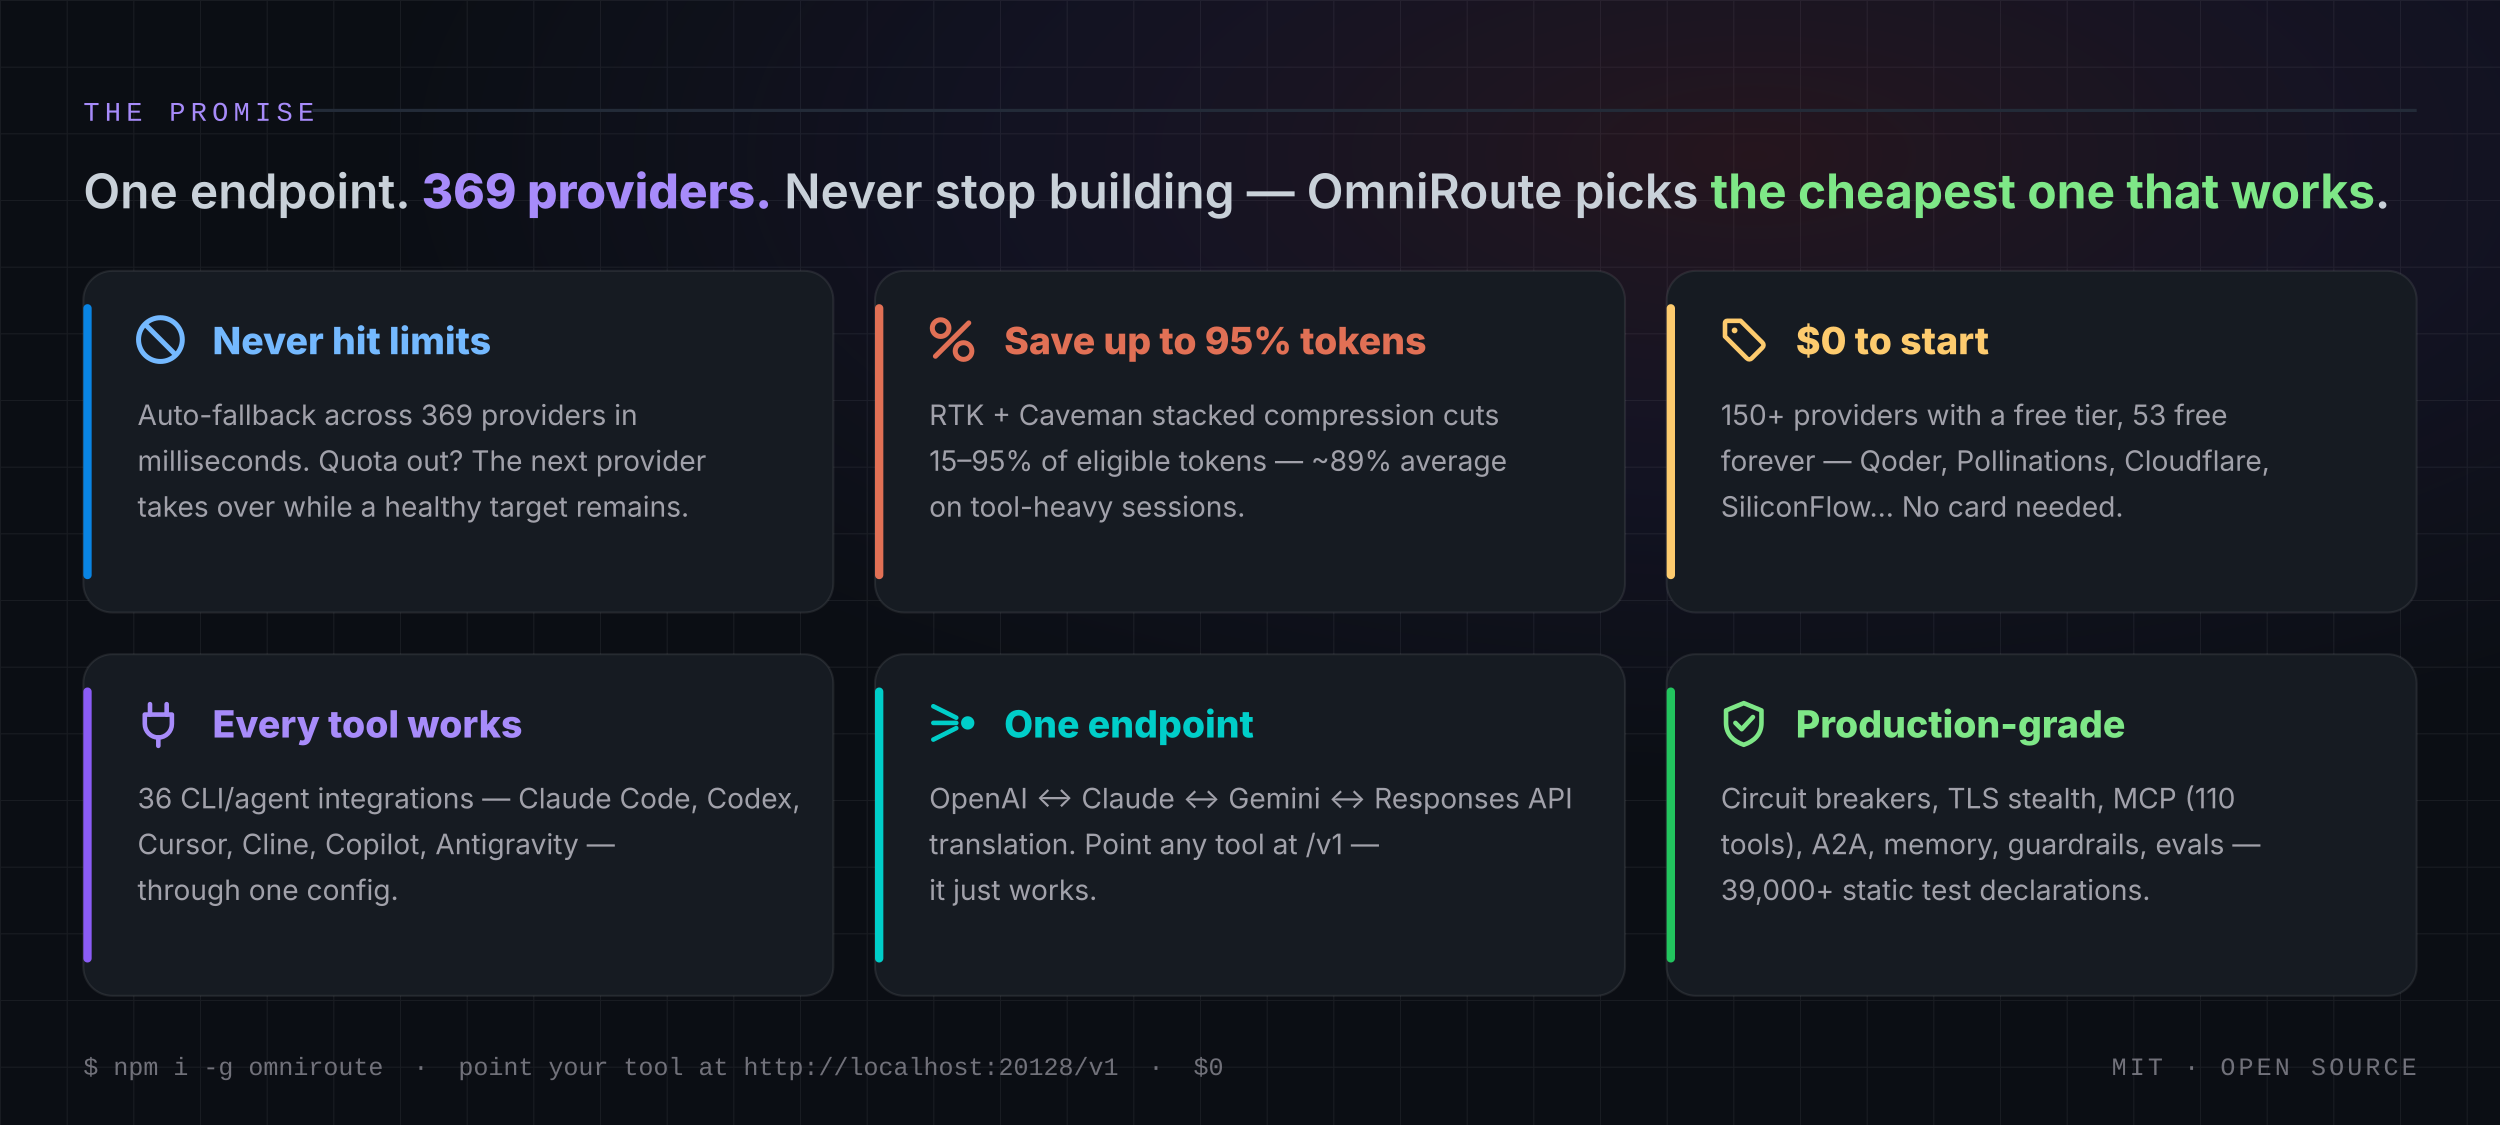
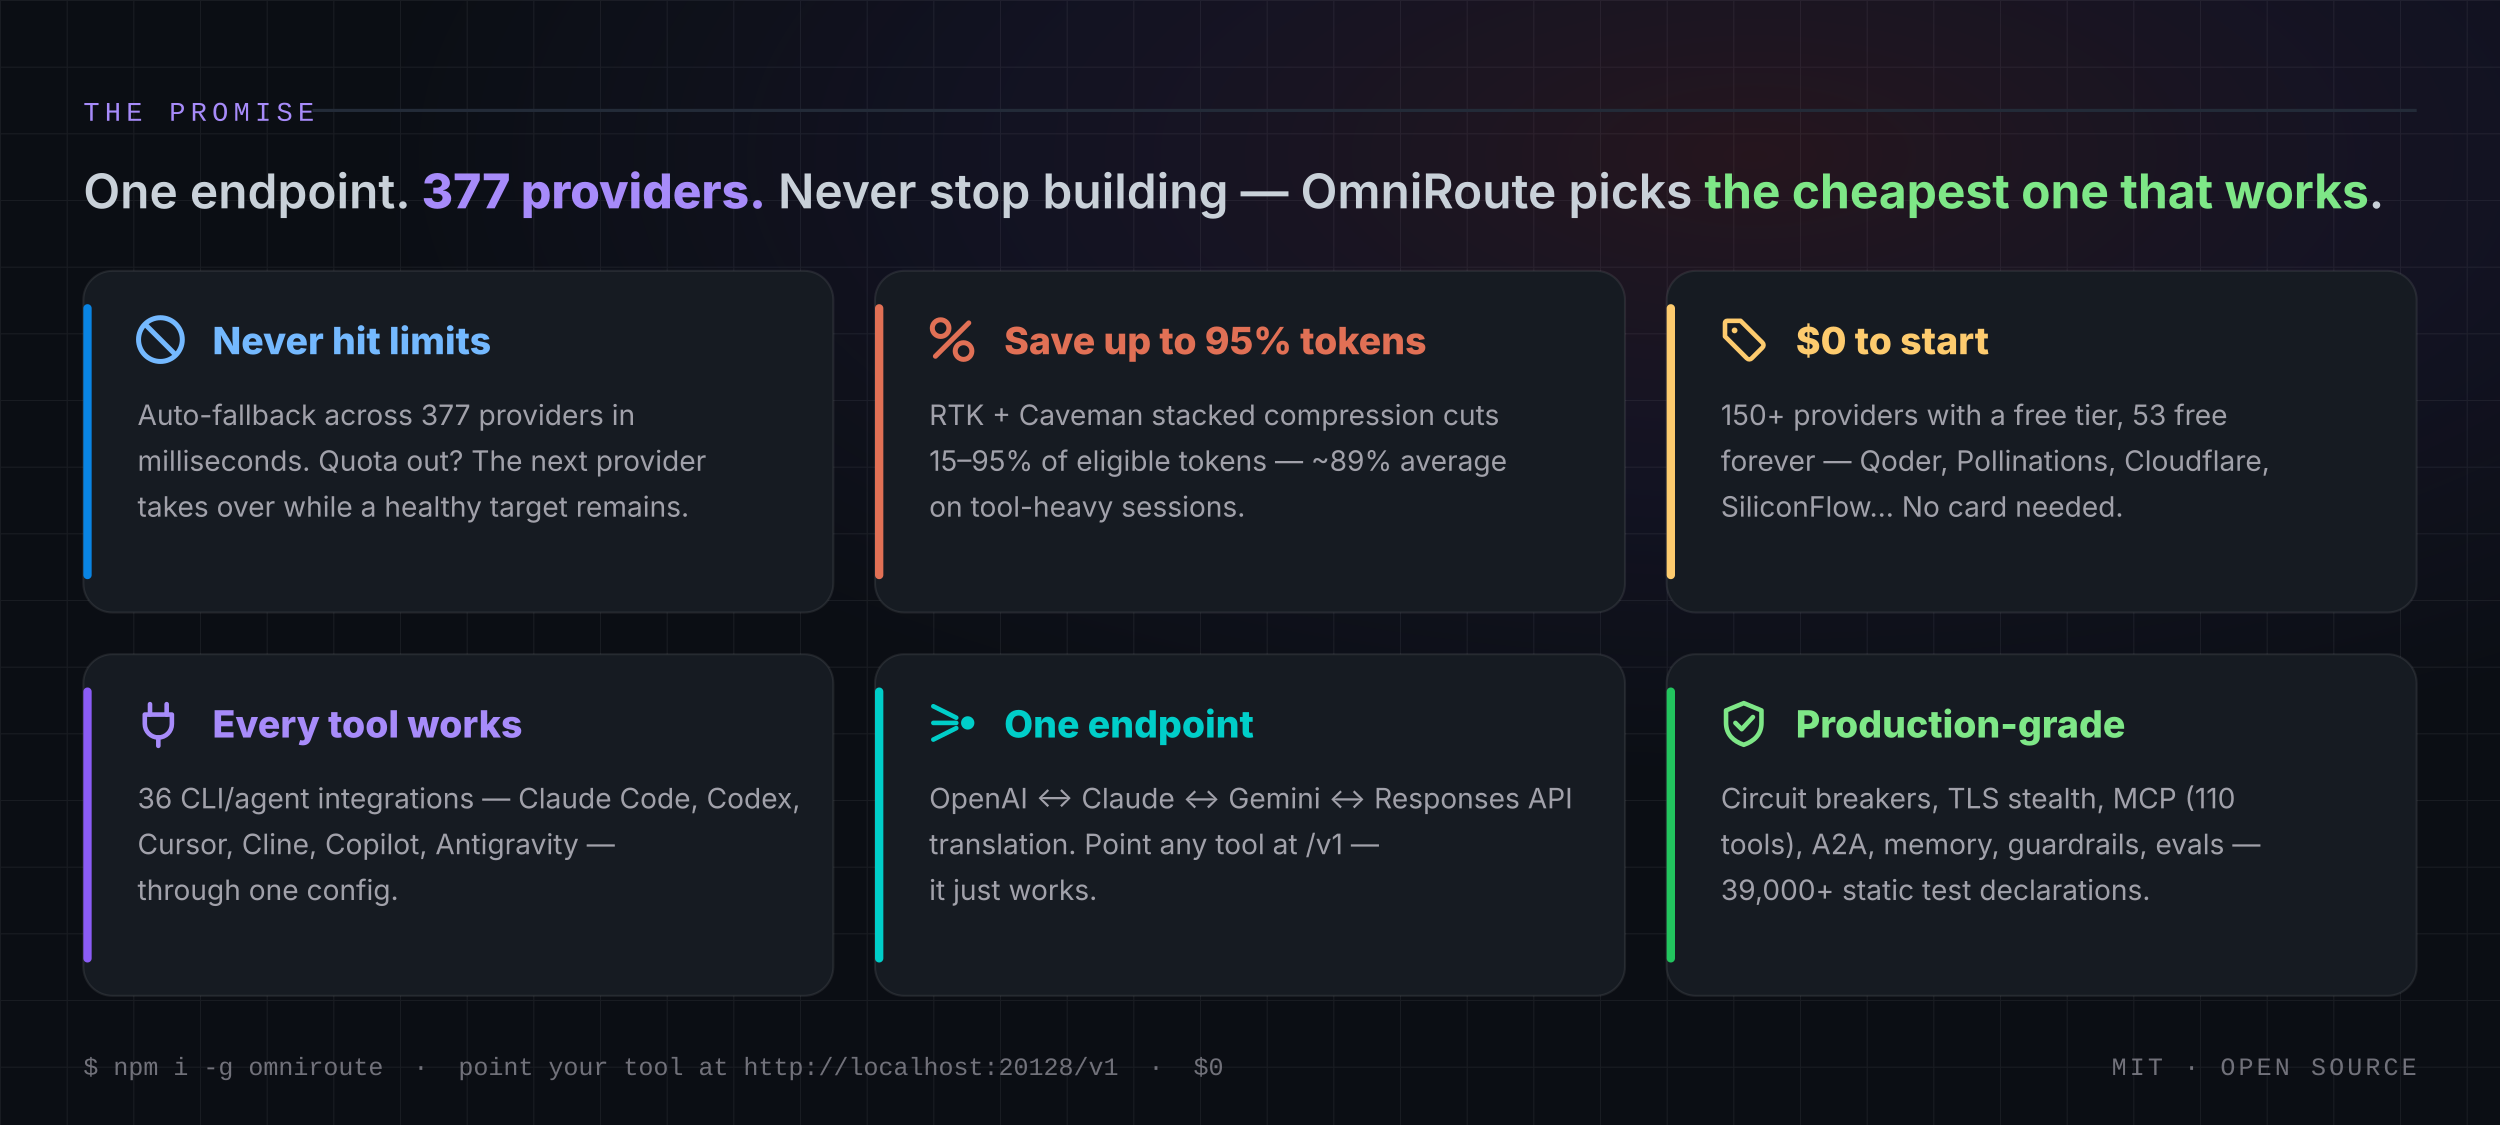
- <svg xmlns="http://www.w3.org/2000/svg" viewBox="0 0 1200 540" role="img" aria-label="The OmniRoute promise: one endpoint and 369 providers. Six pillars. Resilient fallback: automatic routing continues while another healthy target is available. Save up to 95 percent of eligible tokens: RTK plus Caveman stacked compression averages about 89 percent on tool-heavy sessions. Zero dollars to start: 150+ providers with a free tier and 54 recurring or keyless free-forever providers. Every tool works: 36 CLI and agent integration records, including Claude Code, Codex, Cursor, Cline, Copilot and Antigravity, through one config. One endpoint: OpenAI, Claude, Gemini and Responses API translation at /v1. Production controls: circuit breakers, TLS stealth, MCP with 110 tools, A2A, memory, guardrails, evals, and 39,000+ static test declarations across 5,100+ tracked test files.">
+ <svg xmlns="http://www.w3.org/2000/svg" viewBox="0 0 1200 540" role="img" aria-label="The OmniRoute promise: one endpoint and 377 providers. Six pillars. Resilient fallback: automatic routing continues while another healthy target is available. Save up to 95 percent of eligible tokens: RTK plus Caveman stacked compression averages about 89 percent on tool-heavy sessions. Zero dollars to start: 150+ providers with a free tier and 54 recurring or keyless free-forever providers. Every tool works: 36 CLI and agent integration records, including Claude Code, Codex, Cursor, Cline, Copilot and Antigravity, through one config. One endpoint: OpenAI, Claude, Gemini and Responses API translation at /v1. Production controls: circuit breakers, TLS stealth, MCP with 110 tools, A2A, memory, guardrails, evals, and 39,000+ static test declarations across 5,100+ tracked test files.">
  <defs>
    <pattern id="gridPaperP" width="32" height="32" patternUnits="userSpaceOnUse">
      <path d="M 32 0 L 0 0 0 32" fill="none" stroke="#ffffff" stroke-opacity="0.06" stroke-width="1" />
    </pattern>
    <radialGradient id="bgGlowP" cx="70%" cy="14%" r="55%">
      <stop offset="0%" stop-color="#e54d5e" stop-opacity="0.12" />
      <stop offset="55%" stop-color="#8b5cf6" stop-opacity="0.06" />
      <stop offset="100%" stop-color="#6366f1" stop-opacity="0" />
    </radialGradient>
  </defs>
  <rect width="1200" height="540" fill="#0b0e14" />
  <rect width="1200" height="540" fill="url(#gridPaperP)" />
  <rect width="1200" height="540" fill="url(#bgGlowP)" />
  <g>
    <text x="40" y="58" font-family="Consolas, 'Courier New', monospace" font-size="13" letter-spacing="2.5" fill="#a78bfa">THE PROMISE</text>
    <line x1="150" y1="53" x2="1160" y2="53" stroke="#232b38" stroke-width="1.5" />
  </g>
  <g>
-     <text x="40" y="100" font-family="Inter, 'Segoe UI', Arial, Helvetica, system-ui, sans-serif" font-size="23" font-weight="600" fill="#c9d1d9">One endpoint. <tspan fill="#a78bfa" font-weight="800">369 providers.</tspan> Never stop building — OmniRoute picks <tspan fill="#7ee787" font-weight="700">the cheapest one that works</tspan>.</text>
+     <text x="40" y="100" font-family="Inter, 'Segoe UI', Arial, Helvetica, system-ui, sans-serif" font-size="23" font-weight="600" fill="#c9d1d9">One endpoint. <tspan fill="#a78bfa" font-weight="800">377 providers.</tspan> Never stop building — OmniRoute picks <tspan fill="#7ee787" font-weight="700">the cheapest one that works</tspan>.</text>
  </g>
  <g font-family="Inter, 'Segoe UI', Arial, Helvetica, system-ui, sans-serif">
    <g>
      <rect x="40" y="130" width="360" height="164" rx="14" fill="#161b22" stroke="#ffffff" stroke-opacity="0.08" stroke-width="1" />
      <rect x="40" y="130" width="360" height="164" rx="14" fill="none" stroke="#74b9ff" stroke-width="1.5" opacity="0">
        <animate attributeName="opacity" values="0;0.9;0;0" keyTimes="0;0.055;0.12;1" dur="12s" begin="3s" repeatCount="indefinite" />
      </rect>
      <rect x="40" y="146" width="4" height="132" rx="2" fill="#0984e3" />
      <g transform="translate(66,152)" stroke="#74b9ff" stroke-width="2.4" fill="none" stroke-linecap="round">
        <circle cx="11" cy="11" r="10.5" />
        <line x1="3.9" y1="3.9" x2="18.1" y2="18.1" />
      </g>
      <text x="102" y="170" font-size="18" font-weight="800" fill="#74b9ff">Never hit limits</text>
-       <text x="66" y="204" font-size="13.5" fill="#a1a1aa">Auto-fallback across 369 providers in</text>
+       <text x="66" y="204" font-size="13.5" fill="#a1a1aa">Auto-fallback across 377 providers in</text>
      <text x="66" y="226" font-size="13.5" fill="#a1a1aa">milliseconds. Quota out? The next provider</text>
      <text x="66" y="248" font-size="13.5" fill="#a1a1aa">takes over while a healthy target remains.</text>
    </g>
    <g>
      <rect x="420" y="130" width="360" height="164" rx="14" fill="#161b22" stroke="#ffffff" stroke-opacity="0.08" stroke-width="1" />
      <rect x="420" y="130" width="360" height="164" rx="14" fill="none" stroke="#e17055" stroke-width="1.5" opacity="0">
        <animate attributeName="opacity" values="0;0;0.9;0;0" keyTimes="0;0.167;0.222;0.287;1" dur="12s" begin="3s" repeatCount="indefinite" />
      </rect>
      <rect x="420" y="146" width="4" height="132" rx="2" fill="#e17055" />
      <g transform="translate(446,152)" stroke="#e17055" stroke-width="2.4" fill="none" stroke-linecap="round">
        <circle cx="5.5" cy="5.5" r="4" />
        <circle cx="16.5" cy="16.5" r="4" />
        <line x1="19" y1="3" x2="3" y2="19" />
      </g>
      <text x="482" y="170" font-size="18" font-weight="800" fill="#e17055">Save up to 95% tokens</text>
      <text x="446" y="204" font-size="13.5" fill="#a1a1aa">RTK + Caveman stacked compression cuts</text>
      <text x="446" y="226" font-size="13.5" fill="#a1a1aa">15–95% of eligible tokens — ~89% average</text>
      <text x="446" y="248" font-size="13.5" fill="#a1a1aa">on tool-heavy sessions.</text>
    </g>
    <g>
      <rect x="800" y="130" width="360" height="164" rx="14" fill="#161b22" stroke="#ffffff" stroke-opacity="0.08" stroke-width="1" />
      <rect x="800" y="130" width="360" height="164" rx="14" fill="none" stroke="#fdcb6e" stroke-width="1.5" opacity="0">
        <animate attributeName="opacity" values="0;0;0.9;0;0" keyTimes="0;0.334;0.389;0.454;1" dur="12s" begin="3s" repeatCount="indefinite" />
      </rect>
      <rect x="800" y="146" width="4" height="132" rx="2" fill="#fdcb6e" />
      <g transform="translate(826,152)" stroke="#fdcb6e" stroke-width="2.2" fill="none" stroke-linecap="round" stroke-linejoin="round">
        <path d="M 2,9.5 L 2,3 A 1,1 0 0 1 3,2 L 9.5,2 L 20,12.5 A 1.6,1.6 0 0 1 20,14.8 L 14.8,20 A 1.6,1.6 0 0 1 12.5,20 Z" />
        <circle cx="6.6" cy="6.6" r="1.4" fill="#fdcb6e" stroke="none" />
      </g>
      <text x="862" y="170" font-size="18" font-weight="800" fill="#fdcb6e">$0 to start</text>
      <text x="826" y="204" font-size="13.5" fill="#a1a1aa">150+ providers with a free tier, 53 free</text>
      <text x="826" y="226" font-size="13.5" fill="#a1a1aa">forever — Qoder, Pollinations, Cloudflare,</text>
      <text x="826" y="248" font-size="13.5" fill="#a1a1aa">SiliconFlow… No card needed.</text>
    </g>
    <g>
      <rect x="40" y="314" width="360" height="164" rx="14" fill="#161b22" stroke="#ffffff" stroke-opacity="0.08" stroke-width="1" />
      <rect x="40" y="314" width="360" height="164" rx="14" fill="none" stroke="#a78bfa" stroke-width="1.5" opacity="0">
        <animate attributeName="opacity" values="0;0;0.9;0;0" keyTimes="0;0.5;0.555;0.62;1" dur="12s" begin="3s" repeatCount="indefinite" />
      </rect>
      <rect x="40" y="330" width="4" height="132" rx="2" fill="#8b5cf6" />
      <g transform="translate(66,336)" stroke="#a78bfa" stroke-width="2.2" fill="none" stroke-linecap="round" stroke-linejoin="round">
        <path d="M 6,2 L 6,7 M 14,2 L 14,7" />
        <path d="M 3.5,7 L 16.5,7 L 16.5,11.5 A 6.5,6.5 0 0 1 10,18 A 6.5,6.5 0 0 1 3.5,11.5 Z" />
        <path d="M 10,18 L 10,22" />
      </g>
      <text x="102" y="354" font-size="18" font-weight="800" fill="#a78bfa">Every tool works</text>
      <text x="66" y="388" font-size="13.5" fill="#a1a1aa">36 CLI/agent integrations — Claude Code, Codex,</text>
      <text x="66" y="410" font-size="13.5" fill="#a1a1aa">Cursor, Cline, Copilot, Antigravity —</text>
      <text x="66" y="432" font-size="13.5" fill="#a1a1aa">through one config.</text>
    </g>
    <g>
      <rect x="420" y="314" width="360" height="164" rx="14" fill="#161b22" stroke="#ffffff" stroke-opacity="0.08" stroke-width="1" />
      <rect x="420" y="314" width="360" height="164" rx="14" fill="none" stroke="#00cec9" stroke-width="1.5" opacity="0">
        <animate attributeName="opacity" values="0;0;0.9;0;0" keyTimes="0;0.667;0.722;0.787;1" dur="12s" begin="3s" repeatCount="indefinite" />
      </rect>
      <rect x="420" y="330" width="4" height="132" rx="2" fill="#00cec9" />
      <g transform="translate(446,336)" stroke="#00cec9" stroke-width="2.2" fill="none" stroke-linecap="round">
        <path d="M 2,3 L 13,8.5 M 2,11 L 13,11 M 2,19 L 13,13.5" />
        <circle cx="18.5" cy="11" r="3.2" fill="#00cec9" stroke="none" />
      </g>
      <text x="482" y="354" font-size="18" font-weight="800" fill="#00cec9">One endpoint</text>
      <text x="446" y="388" font-size="13.5" fill="#a1a1aa">OpenAI ↔ Claude ↔ Gemini ↔ Responses API</text>
      <text x="446" y="410" font-size="13.5" fill="#a1a1aa">translation. Point any tool at /v1 —</text>
      <text x="446" y="432" font-size="13.5" fill="#a1a1aa">it just works.</text>
    </g>
    <g>
      <rect x="800" y="314" width="360" height="164" rx="14" fill="#161b22" stroke="#ffffff" stroke-opacity="0.08" stroke-width="1" />
      <rect x="800" y="314" width="360" height="164" rx="14" fill="none" stroke="#7ee787" stroke-width="1.5" opacity="0">
        <animate attributeName="opacity" values="0;0;0.9;0;0" keyTimes="0;0.834;0.889;0.954;1" dur="12s" begin="3s" repeatCount="indefinite" />
      </rect>
      <rect x="800" y="330" width="4" height="132" rx="2" fill="#22c55e" />
      <g transform="translate(826,336)" stroke="#7ee787" stroke-width="2.2" fill="none" stroke-linecap="round" stroke-linejoin="round">
        <path d="M 11,1.5 L 19.5,5 L 19.5,11 C 19.5,16.5 16,19.8 11,21.5 C 6,19.8 2.5,16.5 2.5,11 L 2.5,5 Z" />
        <path d="M 7,11 L 10,14 L 15.4,8.2" />
      </g>
      <text x="862" y="354" font-size="18" font-weight="800" fill="#7ee787">Production-grade</text>
      <text x="826" y="388" font-size="13.5" fill="#a1a1aa">Circuit breakers, TLS stealth, MCP (110</text>
      <text x="826" y="410" font-size="13.5" fill="#a1a1aa">tools), A2A, memory, guardrails, evals —</text>
      <text x="826" y="432" font-size="13.5" fill="#a1a1aa">39,000+ static test declarations.</text>
    </g>
  </g>
  <g>
    <text x="40" y="516" font-family="Consolas, 'Courier New', monospace" font-size="12" fill="#71717a">$ npm i -g omniroute  ·  point your tool at http://localhost:20128/v1  ·  $0</text>
    <text x="1160" y="516" text-anchor="end" font-family="Consolas, 'Courier New', monospace" font-size="12" letter-spacing="1.5" fill="#71717a">MIT · OPEN SOURCE</text>
  </g>
</svg>
